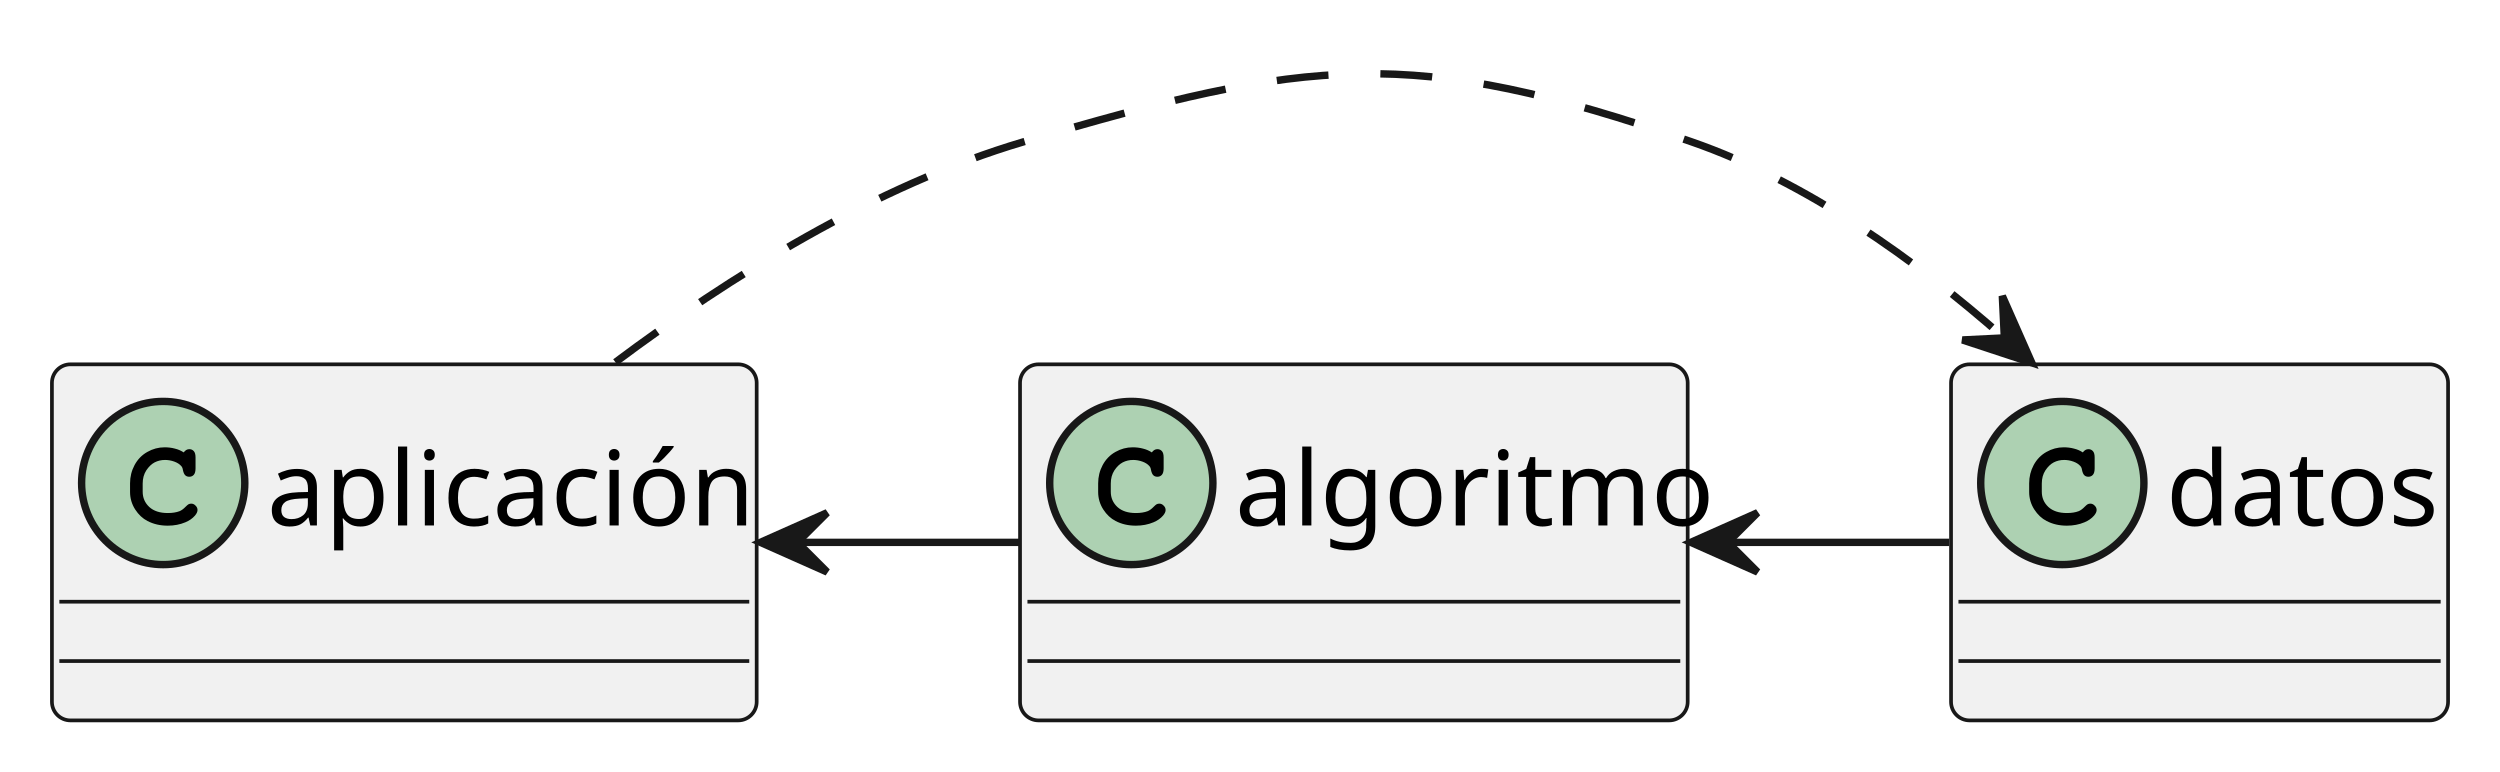
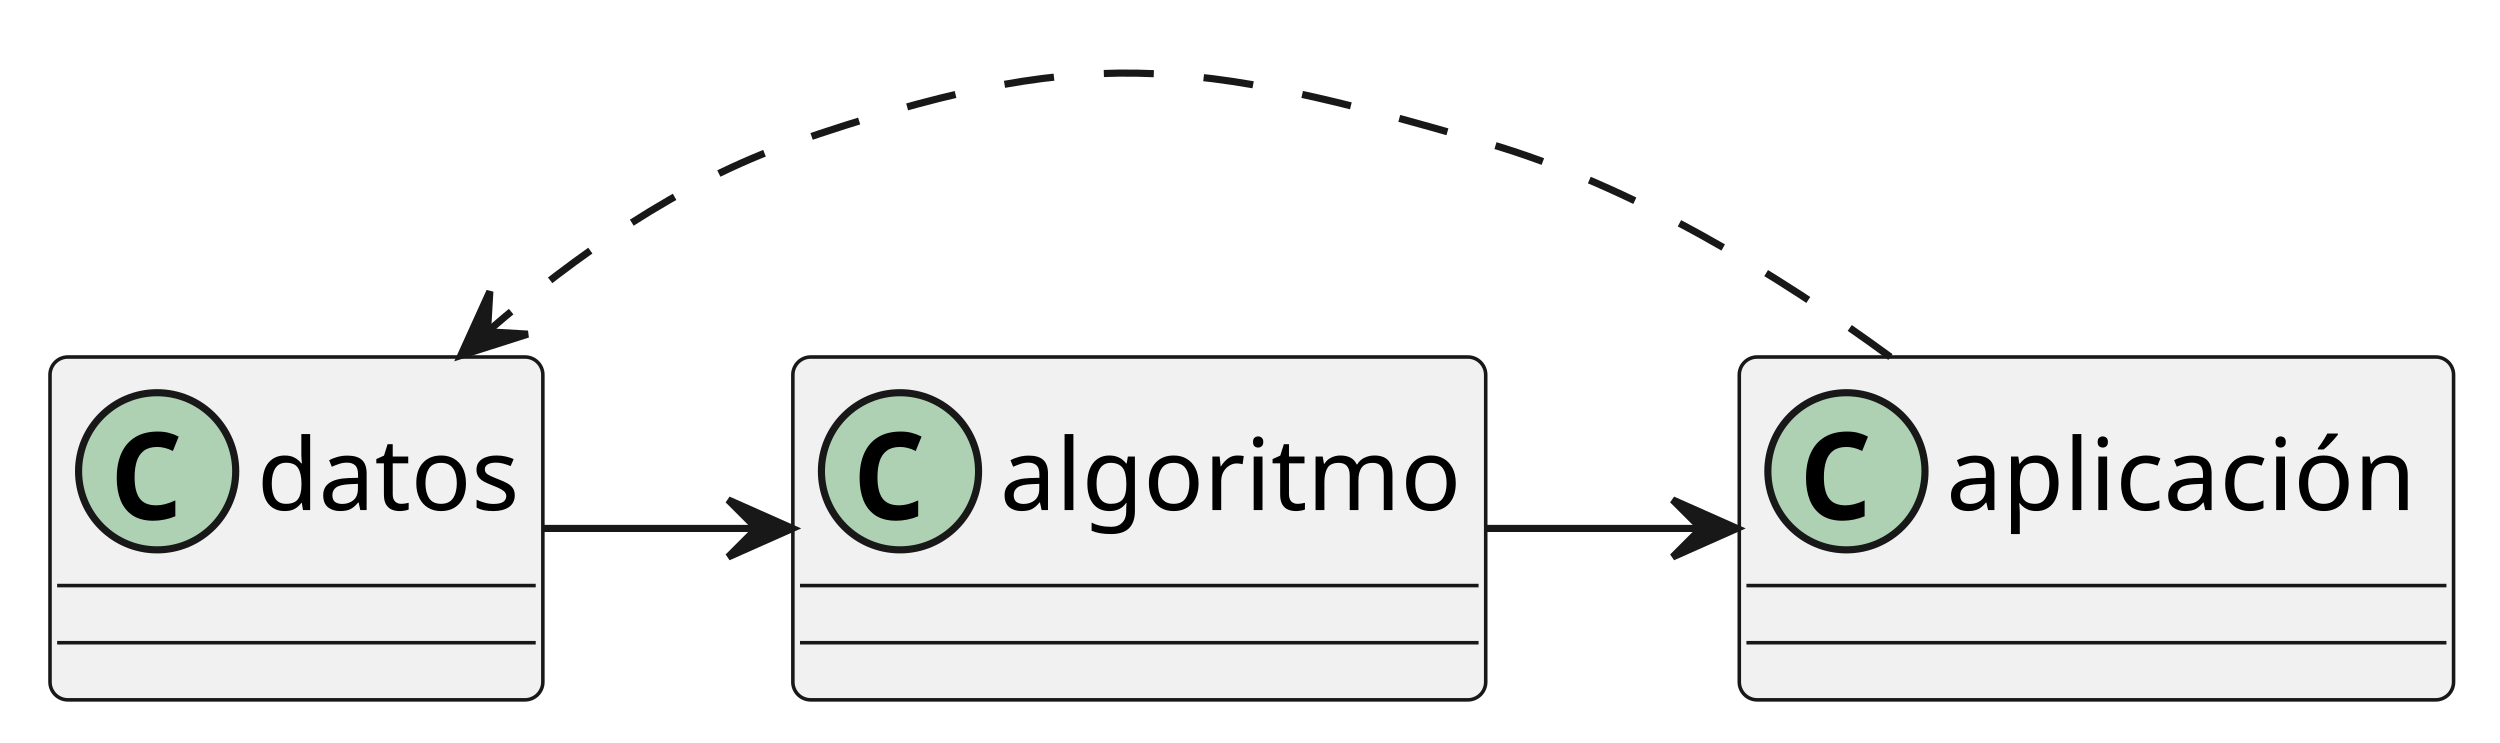
- <svg xmlns="http://www.w3.org/2000/svg" contentStyleType="text/css" height="104px" preserveAspectRatio="none" style="width:337px;height:104px;background:#FFFFFF;" version="1.1" viewBox="0 0 337 104" width="337px" zoomAndPan="magnify">
+ <svg xmlns="http://www.w3.org/2000/svg" contentStyleType="text/css" height="104px" preserveAspectRatio="none" style="width:350px;height:104px;background:#FFFFFF;" version="1.1" viewBox="0 0 350 104" width="350px" zoomAndPan="magnify">
  <defs />
  <g>
    <g id="elem_datos">
-       <rect codeLine="1" fill="#F1F1F1" height="48" id="datos" rx="2.5" ry="2.5" style="stroke:#181818;stroke-width:0.5;" width="67" x="263" y="49.11" />
-       <ellipse cx="278" cy="65.11" fill="#ADD1B2" rx="11" ry="11" style="stroke:#181818;stroke-width:1.0;" />
-       <path d="M280.766,60.985 Q280.922,60.766 281.109,60.657 Q281.297,60.547 281.516,60.547 Q281.891,60.547 282.125,60.813 Q282.359,61.063 282.359,61.672 L282.359,63.126 Q282.359,63.735 282.125,64.001 Q281.891,64.266 281.516,64.266 Q281.172,64.266 280.969,64.063 Q280.766,63.876 280.656,63.36 Q280.609,63.001 280.422,62.813 Q280.094,62.438 279.484,62.219 Q278.875,62.001 278.25,62.001 Q277.484,62.001 276.844,62.329 Q276.219,62.657 275.719,63.407 Q275.234,64.157 275.234,65.188 L275.234,66.282 Q275.234,67.516 276.125,68.344 Q277.016,69.157 278.609,69.157 Q279.547,69.157 280.203,68.907 Q280.594,68.751 281.016,68.313 Q281.281,68.047 281.422,67.969 Q281.578,67.891 281.781,67.891 Q282.109,67.891 282.359,68.157 Q282.625,68.407 282.625,68.751 Q282.625,69.094 282.281,69.501 Q281.781,70.079 280.984,70.407 Q279.906,70.86 278.609,70.86 Q277.094,70.86 275.891,70.235 Q274.906,69.735 274.219,68.672 Q273.531,67.594 273.531,66.313 L273.531,65.157 Q273.531,63.829 274.141,62.688 Q274.766,61.532 275.859,60.922 Q276.953,60.297 278.188,60.297 Q278.922,60.297 279.562,60.469 Q280.219,60.626 280.766,60.985 Z " fill="#000000" />
-       <text fill="#000000" font-family="sans-serif" font-size="14" lengthAdjust="spacing" textLength="35" x="292" y="70.838">datos</text>
-       <line style="stroke:#181818;stroke-width:0.5;" x1="264" x2="329" y1="81.11" y2="81.11" />
-       <line style="stroke:#181818;stroke-width:0.5;" x1="264" x2="329" y1="89.11" y2="89.11" />
+       <rect codeLine="1" fill="#F1F1F1" height="48" id="datos" rx="2.5" ry="2.5" style="stroke:#181818;stroke-width:0.5;" width="69" x="7" y="49.98" />
+       <ellipse cx="22" cy="65.98" fill="#ADD1B2" rx="11" ry="11" style="stroke:#181818;stroke-width:1.0;" />
+       <path d="M21.469,72.902 Q19.719,72.902 18.578,72.168 Q17.453,71.418 16.891,70.074 Q16.344,68.714 16.344,66.918 Q16.344,64.886 17,63.433 Q17.656,61.98 18.938,61.199 Q20.219,60.417 22.094,60.417 Q22.984,60.417 23.656,60.605 Q24.328,60.777 25.016,61.121 L24.203,63.136 Q23.578,62.824 23.031,62.699 Q22.5,62.574 22.016,62.574 Q20.844,62.574 20.141,63.105 Q19.438,63.636 19.141,64.589 Q18.844,65.543 18.844,66.808 Q18.844,68.824 19.562,69.793 Q20.281,70.746 21.875,70.746 Q22.469,70.746 23.094,70.589 Q23.719,70.433 24.547,70.058 L24.547,72.277 Q23.812,72.589 23.016,72.746 Q22.234,72.902 21.469,72.902 Z " fill="#000000" />
+       <text fill="#000000" font-family="sans-serif" font-size="14" lengthAdjust="spacing" textLength="37" x="36" y="71.412">datos</text>
+       <line style="stroke:#181818;stroke-width:0.5;" x1="8" x2="75" y1="81.98" y2="81.98" />
+       <line style="stroke:#181818;stroke-width:0.5;" x1="8" x2="75" y1="89.98" y2="89.98" />
    </g>
    <g id="elem_algoritmo">
-       <rect codeLine="2" fill="#F1F1F1" height="48" id="algoritmo" rx="2.5" ry="2.5" style="stroke:#181818;stroke-width:0.5;" width="90" x="137.5" y="49.11" />
-       <ellipse cx="152.5" cy="65.11" fill="#ADD1B2" rx="11" ry="11" style="stroke:#181818;stroke-width:1.0;" />
-       <path d="M155.266,60.985 Q155.422,60.766 155.609,60.657 Q155.797,60.547 156.016,60.547 Q156.391,60.547 156.625,60.813 Q156.859,61.063 156.859,61.672 L156.859,63.126 Q156.859,63.735 156.625,64.001 Q156.391,64.266 156.016,64.266 Q155.672,64.266 155.469,64.063 Q155.266,63.876 155.156,63.36 Q155.109,63.001 154.922,62.813 Q154.594,62.438 153.984,62.219 Q153.375,62.001 152.75,62.001 Q151.984,62.001 151.344,62.329 Q150.719,62.657 150.219,63.407 Q149.734,64.157 149.734,65.188 L149.734,66.282 Q149.734,67.516 150.625,68.344 Q151.516,69.157 153.109,69.157 Q154.047,69.157 154.703,68.907 Q155.094,68.751 155.516,68.313 Q155.781,68.047 155.922,67.969 Q156.078,67.891 156.281,67.891 Q156.609,67.891 156.859,68.157 Q157.125,68.407 157.125,68.751 Q157.125,69.094 156.781,69.501 Q156.281,70.079 155.484,70.407 Q154.406,70.86 153.109,70.86 Q151.594,70.86 150.391,70.235 Q149.406,69.735 148.719,68.672 Q148.031,67.594 148.031,66.313 L148.031,65.157 Q148.031,63.829 148.641,62.688 Q149.266,61.532 150.359,60.922 Q151.453,60.297 152.688,60.297 Q153.422,60.297 154.062,60.469 Q154.719,60.626 155.266,60.985 Z " fill="#000000" />
-       <text fill="#000000" font-family="sans-serif" font-size="14" lengthAdjust="spacing" textLength="58" x="166.5" y="70.838">algoritmo</text>
-       <line style="stroke:#181818;stroke-width:0.5;" x1="138.5" x2="226.5" y1="81.11" y2="81.11" />
-       <line style="stroke:#181818;stroke-width:0.5;" x1="138.5" x2="226.5" y1="89.11" y2="89.11" />
+       <rect codeLine="2" fill="#F1F1F1" height="48" id="algoritmo" rx="2.5" ry="2.5" style="stroke:#181818;stroke-width:0.5;" width="97" x="111" y="49.98" />
+       <ellipse cx="126" cy="65.98" fill="#ADD1B2" rx="11" ry="11" style="stroke:#181818;stroke-width:1.0;" />
+       <path d="M125.469,72.902 Q123.719,72.902 122.578,72.168 Q121.453,71.418 120.891,70.074 Q120.344,68.714 120.344,66.918 Q120.344,64.886 121,63.433 Q121.656,61.98 122.938,61.199 Q124.219,60.417 126.094,60.417 Q126.984,60.417 127.656,60.605 Q128.328,60.777 129.016,61.121 L128.203,63.136 Q127.578,62.824 127.031,62.699 Q126.5,62.574 126.016,62.574 Q124.844,62.574 124.141,63.105 Q123.438,63.636 123.141,64.589 Q122.844,65.543 122.844,66.808 Q122.844,68.824 123.562,69.793 Q124.281,70.746 125.875,70.746 Q126.469,70.746 127.094,70.589 Q127.719,70.433 128.547,70.058 L128.547,72.277 Q127.812,72.589 127.016,72.746 Q126.234,72.902 125.469,72.902 Z " fill="#000000" />
+       <text fill="#000000" font-family="sans-serif" font-size="14" lengthAdjust="spacing" textLength="65" x="140" y="71.412">algoritmo</text>
+       <line style="stroke:#181818;stroke-width:0.5;" x1="112" x2="207" y1="81.98" y2="81.98" />
+       <line style="stroke:#181818;stroke-width:0.5;" x1="112" x2="207" y1="89.98" y2="89.98" />
    </g>
    <g id="elem_aplicación">
-       <rect codeLine="3" fill="#F1F1F1" height="48" id="aplicación" rx="2.5" ry="2.5" style="stroke:#181818;stroke-width:0.5;" width="95" x="7" y="49.11" />
-       <ellipse cx="22" cy="65.11" fill="#ADD1B2" rx="11" ry="11" style="stroke:#181818;stroke-width:1.0;" />
-       <path d="M24.766,60.985 Q24.922,60.766 25.109,60.657 Q25.297,60.547 25.516,60.547 Q25.891,60.547 26.125,60.813 Q26.359,61.063 26.359,61.672 L26.359,63.126 Q26.359,63.735 26.125,64.001 Q25.891,64.266 25.516,64.266 Q25.172,64.266 24.969,64.063 Q24.766,63.876 24.656,63.36 Q24.609,63.001 24.422,62.813 Q24.094,62.438 23.484,62.219 Q22.875,62.001 22.25,62.001 Q21.484,62.001 20.844,62.329 Q20.219,62.657 19.719,63.407 Q19.234,64.157 19.234,65.188 L19.234,66.282 Q19.234,67.516 20.125,68.344 Q21.016,69.157 22.609,69.157 Q23.547,69.157 24.203,68.907 Q24.594,68.751 25.016,68.313 Q25.281,68.047 25.422,67.969 Q25.578,67.891 25.781,67.891 Q26.109,67.891 26.359,68.157 Q26.625,68.407 26.625,68.751 Q26.625,69.094 26.281,69.501 Q25.781,70.079 24.984,70.407 Q23.906,70.86 22.609,70.86 Q21.094,70.86 19.891,70.235 Q18.906,69.735 18.219,68.672 Q17.531,67.594 17.531,66.313 L17.531,65.157 Q17.531,63.829 18.141,62.688 Q18.766,61.532 19.859,60.922 Q20.953,60.297 22.188,60.297 Q22.922,60.297 23.562,60.469 Q24.219,60.626 24.766,60.985 Z " fill="#000000" />
-       <text fill="#000000" font-family="sans-serif" font-size="14" lengthAdjust="spacing" textLength="63" x="36" y="70.838">aplicación</text>
-       <line style="stroke:#181818;stroke-width:0.5;" x1="8" x2="101" y1="81.11" y2="81.11" />
-       <line style="stroke:#181818;stroke-width:0.5;" x1="8" x2="101" y1="89.11" y2="89.11" />
+       <rect codeLine="3" fill="#F1F1F1" height="48" id="aplicación" rx="2.5" ry="2.5" style="stroke:#181818;stroke-width:0.5;" width="100" x="243.5" y="49.98" />
+       <ellipse cx="258.5" cy="65.98" fill="#ADD1B2" rx="11" ry="11" style="stroke:#181818;stroke-width:1.0;" />
+       <path d="M257.969,72.902 Q256.219,72.902 255.078,72.168 Q253.953,71.418 253.391,70.074 Q252.844,68.714 252.844,66.918 Q252.844,64.886 253.5,63.433 Q254.156,61.98 255.438,61.199 Q256.719,60.417 258.594,60.417 Q259.484,60.417 260.156,60.605 Q260.828,60.777 261.516,61.121 L260.703,63.136 Q260.078,62.824 259.531,62.699 Q259,62.574 258.516,62.574 Q257.344,62.574 256.641,63.105 Q255.938,63.636 255.641,64.589 Q255.344,65.543 255.344,66.808 Q255.344,68.824 256.062,69.793 Q256.781,70.746 258.375,70.746 Q258.969,70.746 259.594,70.589 Q260.219,70.433 261.047,70.058 L261.047,72.277 Q260.312,72.589 259.516,72.746 Q258.734,72.902 257.969,72.902 Z " fill="#000000" />
+       <text fill="#000000" font-family="sans-serif" font-size="14" lengthAdjust="spacing" textLength="68" x="272.5" y="71.412">aplicación</text>
+       <line style="stroke:#181818;stroke-width:0.5;" x1="244.5" x2="342.5" y1="81.98" y2="81.98" />
+       <line style="stroke:#181818;stroke-width:0.5;" x1="244.5" x2="342.5" y1="89.98" y2="89.98" />
    </g>
-     <g id="link_aplicación_algoritmo">
-       <path codeLine="5" d="M107.7,73.11 C117.63,73.11 127.57,73.11 137.5,73.11 " fill="none" id="aplicación-backto-algoritmo" style="stroke:#181818;stroke-width:1.0;" />
-       <polygon fill="#181818" points="102.5,73.11,111.5,77.11,107.5,73.11,111.5,69.11,102.5,73.11" style="stroke:#181818;stroke-width:1.0;" />
+     <g id="link_algoritmo_aplicación">
+       <path codeLine="7" d="M208.18,73.98 C218.11,73.98 228.05,73.98 237.98,73.98 " fill="none" id="algoritmo-to-aplicación" style="stroke:#181818;stroke-width:1.0;" />
+       <polygon fill="#181818" points="243.17,73.98,234.17,69.98,238.17,73.98,234.17,77.98,243.17,73.98" style="stroke:#181818;stroke-width:1.0;" />
    </g>
-     <g id="link_algoritmo_datos">
-       <path codeLine="6" d="M233.09,73.11 C242.98,73.11 252.86,73.11 262.75,73.11 " fill="none" id="algoritmo-backto-datos" style="stroke:#181818;stroke-width:1.0;" />
-       <polygon fill="#181818" points="227.92,73.11,236.92,77.11,232.92,73.11,236.92,69.11,227.92,73.11" style="stroke:#181818;stroke-width:1.0;" />
+     <g id="link_datos_algoritmo">
+       <path codeLine="8" d="M76.07,73.98 C85.97,73.98 95.87,73.98 105.77,73.98 " fill="none" id="datos-to-algoritmo" style="stroke:#181818;stroke-width:1.0;" />
+       <polygon fill="#181818" points="110.94,73.98,101.94,69.98,105.94,73.98,101.94,77.98,110.94,73.98" style="stroke:#181818;stroke-width:1.0;" />
    </g>
    <g id="link_aplicación_datos">
-       <path codeLine="7" d="M82.96,48.83 C98.22,37.41 117.97,25.02 138,19.11 C176.36,7.79 190.21,6 228,19.11 C243.55,24.5 258.25,35.05 270.01,45.41 " fill="none" id="aplicación-to-datos" style="stroke:#181818;stroke-width:1.0;stroke-dasharray:7.0,7.0;" />
-       <polygon fill="#181818" points="273.89,48.91,269.913,39.9,270.187,45.55,264.537,45.825,273.89,48.91" style="stroke:#181818;stroke-width:1.0;" />
+       <path codeLine="9" d="M264.66,49.98 C248.96,38.48 228.57,25.93 208,19.98 C166.59,8 151.78,6 111,19.98 C95.29,25.37 80.39,35.92 68.44,46.27 " fill="none" id="aplicación-to-datos" style="stroke:#181818;stroke-width:1.0;stroke-dasharray:7.0,7.0;" />
+       <polygon fill="#181818" points="64.51,49.77,73.893,46.778,68.246,46.447,68.577,40.8,64.51,49.77" style="stroke:#181818;stroke-width:1.0;" />
    </g>
  </g>
</svg>
